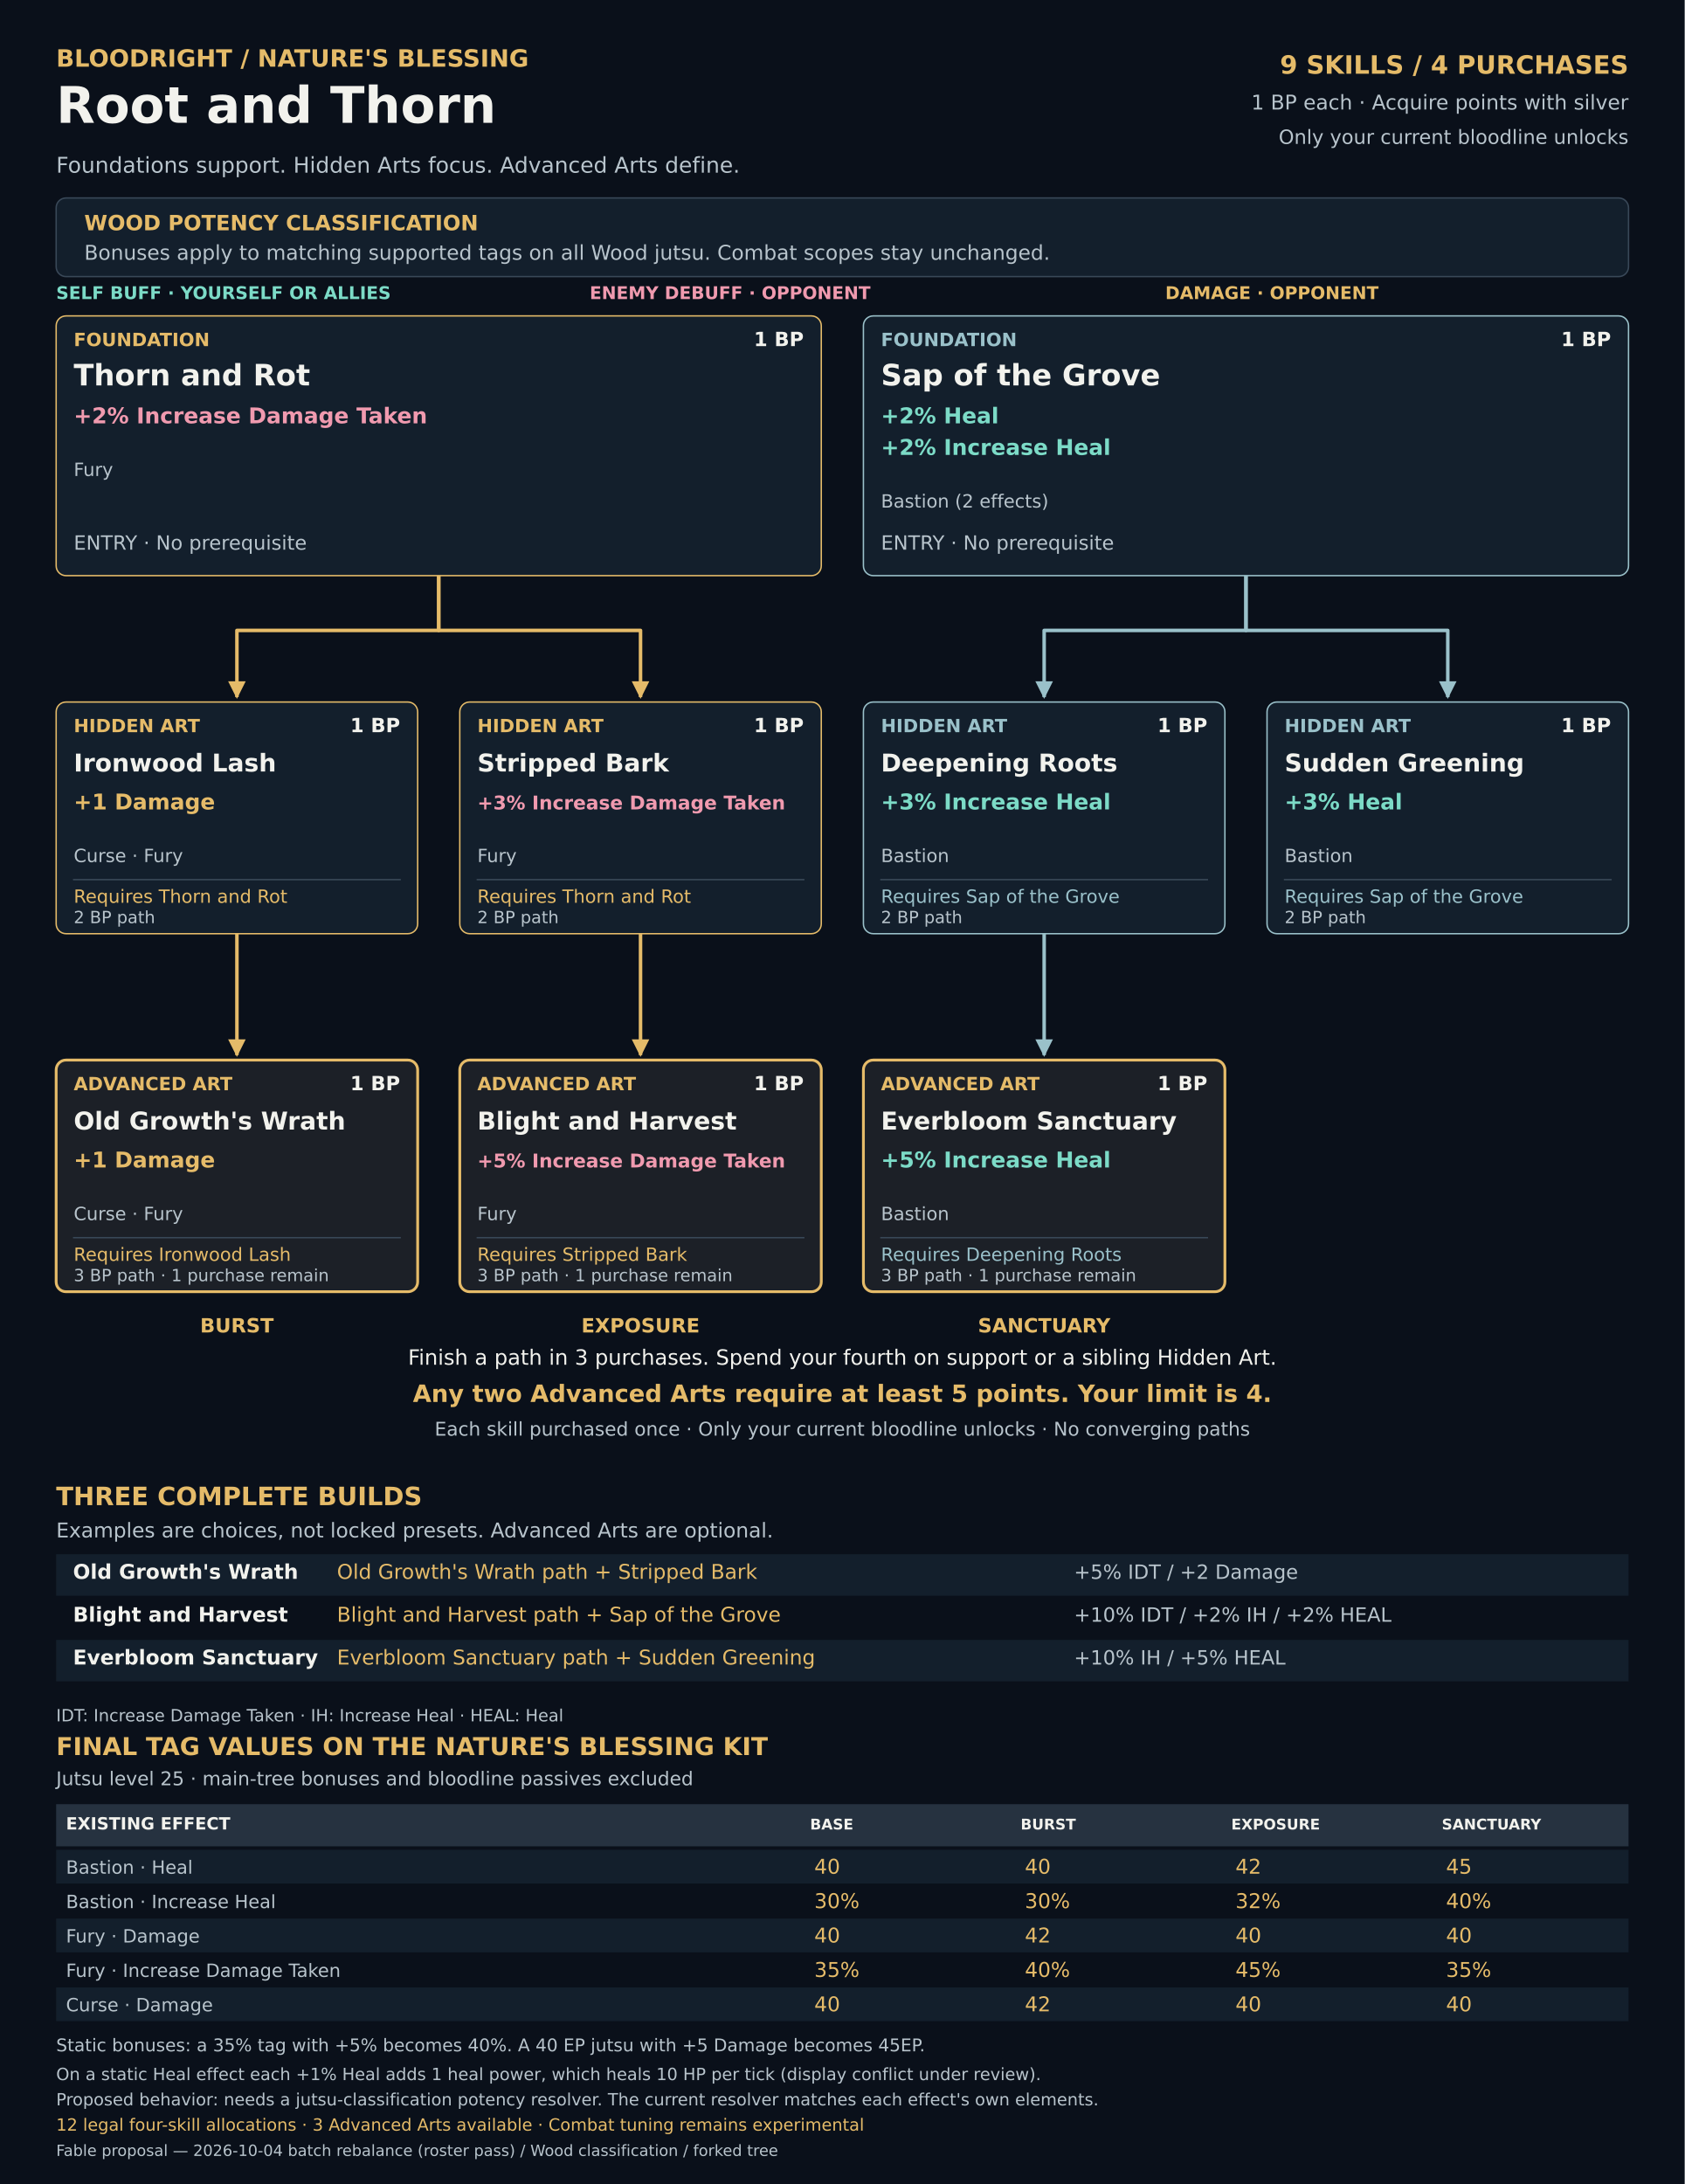
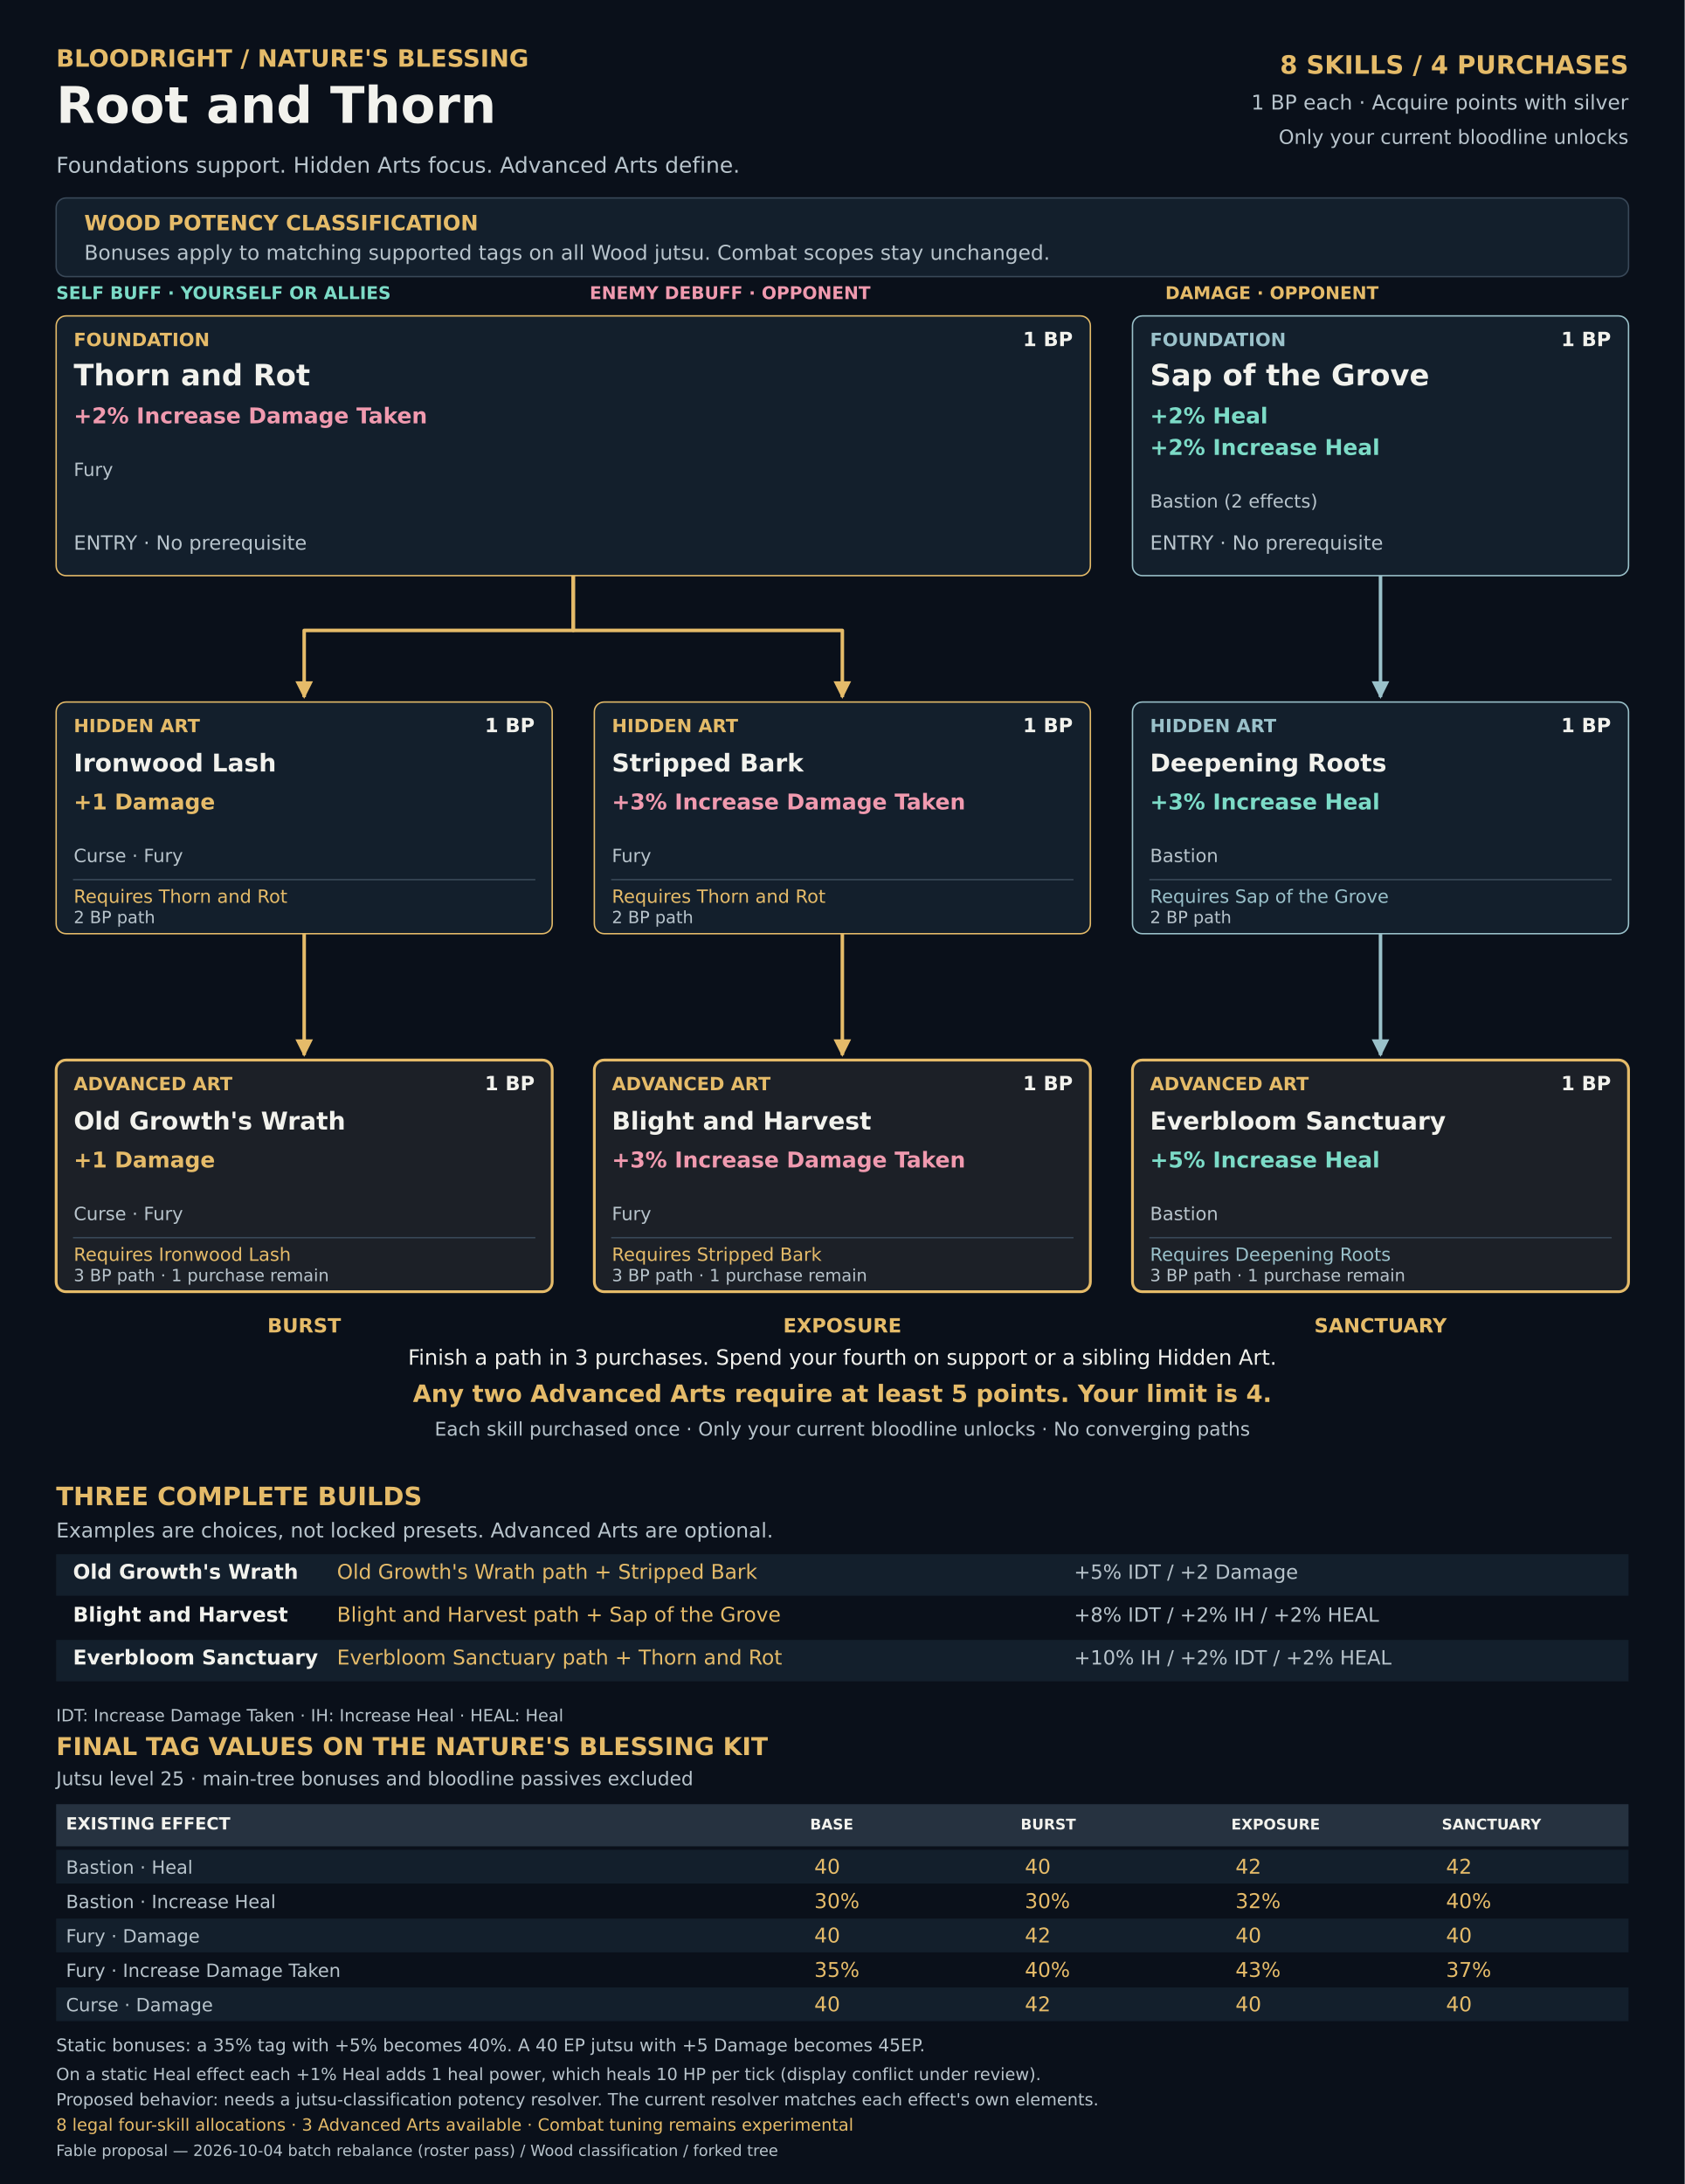
<svg xmlns="http://www.w3.org/2000/svg" width="2400" height="3111" viewBox="0 0 2400 3111" role="img" aria-labelledby="title desc">
  <defs>
    <marker id="arrow-0" viewBox="0 0 10 10" refX="9" refY="5" markerWidth="5" markerHeight="5" orient="auto">
      <path d="M0 0L10 5L0 10Z" fill="#e5bb69" />
    </marker>
    <marker id="arrow-1" viewBox="0 0 10 10" refX="9" refY="5" markerWidth="5" markerHeight="5" orient="auto">
      <path d="M0 0L10 5L0 10Z" fill="#9ac1ca" />
    </marker>
    <marker id="arrow-2" viewBox="0 0 10 10" refX="9" refY="5" markerWidth="5" markerHeight="5" orient="auto">
      <path d="M0 0L10 5L0 10Z" fill="#b8d98d" />
    </marker>
    <marker id="arrow-3" viewBox="0 0 10 10" refX="9" refY="5" markerWidth="5" markerHeight="5" orient="auto">
      <path d="M0 0L10 5L0 10Z" fill="#d9a6e0" />
    </marker>
  </defs>
  <g font-family="DejaVu Sans, sans-serif">
    <rect x="0" y="0" width="2400" height="3111" rx="0" fill="#0a101a" />
    <text x="80" y="95" font-size="34" font-weight="700" fill="#e5bb69" text-anchor="start">BLOODRIGHT / NATURE'S BLESSING</text>
    <text x="80" y="175" font-size="72" font-weight="700" fill="#f2f2ed" text-anchor="start">Root and Thorn</text>
    <text x="80" y="246" font-size="31" font-weight="400" fill="#b8c4cc" text-anchor="start">Foundations support. Hidden Arts focus. Advanced Arts define.</text>
-     <text x="2320" y="105" font-size="36" font-weight="700" fill="#e5bb69" text-anchor="end">9 SKILLS  /  4 PURCHASES</text>
+     <text x="2320" y="105" font-size="36" font-weight="700" fill="#e5bb69" text-anchor="end">8 SKILLS  /  4 PURCHASES</text>
    <text x="2320" y="156" font-size="29" font-weight="400" fill="#b8c4cc" text-anchor="end">1 BP each · Acquire points with silver</text>
    <text x="2320" y="205" font-size="28" font-weight="400" fill="#b8c4cc" text-anchor="end">Only your current bloodline unlocks</text>
    <rect x="80" y="282" width="2240" height="112" rx="14" fill="#131f2c" stroke="#394858" stroke-width="2" />
    <text x="120" y="328" font-size="30" font-weight="700" fill="#e5bb69" text-anchor="start">WOOD POTENCY CLASSIFICATION</text>
    <text x="120" y="370" font-size="29" font-weight="400" fill="#b8c4cc" text-anchor="start">Bonuses apply to matching supported tags on all Wood jutsu. Combat scopes stay unchanged.</text>
    <text x="80" y="426" font-size="25" font-weight="700" fill="#7cdbc7" text-anchor="start">SELF BUFF · YOURSELF OR ALLIES</text>
    <text x="840" y="426" font-size="25" font-weight="700" fill="#f09aaf" text-anchor="start">ENEMY DEBUFF · OPPONENT</text>
    <text x="1660" y="426" font-size="25" font-weight="700" fill="#e5bb69" text-anchor="start">DAMAGE · OPPONENT</text>
-     <path id="edge-02-03" data-from="02" data-to="03" d="M337.5 1330 V1503" fill="none" stroke="#e5bb69" stroke-width="5" stroke-linejoin="round" marker-end="url(#arrow-0)" />
-     <path id="edge-04-05" data-from="04" data-to="05" d="M912.5 1330 V1503" fill="none" stroke="#e5bb69" stroke-width="5" stroke-linejoin="round" marker-end="url(#arrow-0)" />
-     <path id="edge-01-02" data-from="01" data-to="02" d="M625 820 V898 H337.5 V993" fill="none" stroke="#e5bb69" stroke-width="5" stroke-linejoin="round" marker-end="url(#arrow-0)" />
-     <path id="edge-01-04" data-from="01" data-to="04" d="M625 820 V898 H912.5 V993" fill="none" stroke="#e5bb69" stroke-width="5" stroke-linejoin="round" marker-end="url(#arrow-0)" />
-     <path id="edge-07-08" data-from="07" data-to="08" d="M1487.5 1330 V1503" fill="none" stroke="#9ac1ca" stroke-width="5" stroke-linejoin="round" marker-end="url(#arrow-1)" />
-     <path id="edge-06-07" data-from="06" data-to="07" d="M1775 820 V898 H1487.5 V993" fill="none" stroke="#9ac1ca" stroke-width="5" stroke-linejoin="round" marker-end="url(#arrow-1)" />
-     <path id="edge-06-09" data-from="06" data-to="09" d="M1775 820 V898 H2062.5 V993" fill="none" stroke="#9ac1ca" stroke-width="5" stroke-linejoin="round" marker-end="url(#arrow-1)" />
+     <path id="edge-02-03" data-from="02" data-to="03" d="M433.333 1330 V1503" fill="none" stroke="#e5bb69" stroke-width="5" stroke-linejoin="round" marker-end="url(#arrow-0)" />
+     <path id="edge-04-05" data-from="04" data-to="05" d="M1200 1330 V1503" fill="none" stroke="#e5bb69" stroke-width="5" stroke-linejoin="round" marker-end="url(#arrow-0)" />
+     <path id="edge-01-02" data-from="01" data-to="02" d="M816.667 820 V898 H433.333 V993" fill="none" stroke="#e5bb69" stroke-width="5" stroke-linejoin="round" marker-end="url(#arrow-0)" />
+     <path id="edge-01-04" data-from="01" data-to="04" d="M816.667 820 V898 H1200 V993" fill="none" stroke="#e5bb69" stroke-width="5" stroke-linejoin="round" marker-end="url(#arrow-0)" />
+     <path id="edge-07-08" data-from="07" data-to="08" d="M1966.67 1330 V1503" fill="none" stroke="#9ac1ca" stroke-width="5" stroke-linejoin="round" marker-end="url(#arrow-1)" />
+     <path id="edge-06-07" data-from="06" data-to="07" d="M1966.67 820 V993" fill="none" stroke="#9ac1ca" stroke-width="5" stroke-linejoin="round" marker-end="url(#arrow-1)" />
    <g id="node-01" data-cost="1" data-prerequisites="" data-potency-classification="Wood">
-       <rect x="80" y="450" width="1090" height="370" rx="14" fill="#131f2c" stroke="#e5bb69" stroke-width="2" />
+       <rect x="80" y="450" width="1473.33" height="370" rx="14" fill="#131f2c" stroke="#e5bb69" stroke-width="2" />
      <text x="105.0" y="493" font-size="26" font-weight="700" fill="#e5bb69" text-anchor="start">FOUNDATION</text>
-       <text x="1145.0" y="493" font-size="28" font-weight="700" fill="#f2f2ed" text-anchor="end">1 BP</text>
+       <text x="1528.333" y="493" font-size="28" font-weight="700" fill="#f2f2ed" text-anchor="end">1 BP</text>
      <text x="105.0" y="549" font-size="42" font-weight="700" fill="#f2f2ed" text-anchor="start">Thorn and Rot</text>
      <text x="105.0" y="603" font-size="31" font-weight="700" fill="#f09aaf" text-anchor="start">+2% Increase Damage Taken</text>
      <text x="105.0" y="678" font-size="26" font-weight="400" fill="#b8c4cc" text-anchor="start">Fury</text>
      <text x="105.0" y="783" font-size="28" font-weight="400" fill="#b8c4cc" text-anchor="start">ENTRY · No prerequisite</text>
    </g>
    <g id="node-06" data-cost="1" data-prerequisites="" data-potency-classification="Wood">
-       <rect x="1230" y="450" width="1090" height="370" rx="14" fill="#131f2c" stroke="#9ac1ca" stroke-width="2" />
-       <text x="1255.0" y="493" font-size="26" font-weight="700" fill="#9ac1ca" text-anchor="start">FOUNDATION</text>
+       <rect x="1613.33" y="450" width="706.667" height="370" rx="14" fill="#131f2c" stroke="#9ac1ca" stroke-width="2" />
+       <text x="1638.333" y="493" font-size="26" font-weight="700" fill="#9ac1ca" text-anchor="start">FOUNDATION</text>
      <text x="2295.0" y="493" font-size="28" font-weight="700" fill="#f2f2ed" text-anchor="end">1 BP</text>
-       <text x="1255.0" y="549" font-size="42" font-weight="700" fill="#f2f2ed" text-anchor="start">Sap of the Grove</text>
-       <text x="1255.0" y="603" font-size="31" font-weight="700" fill="#7cdbc7" text-anchor="start">+2% Heal</text>
-       <text x="1255.0" y="648" font-size="31" font-weight="700" fill="#7cdbc7" text-anchor="start">+2% Increase Heal</text>
-       <text x="1255.0" y="723" font-size="26" font-weight="400" fill="#b8c4cc" text-anchor="start">Bastion (2 effects)</text>
-       <text x="1255.0" y="783" font-size="28" font-weight="400" fill="#b8c4cc" text-anchor="start">ENTRY · No prerequisite</text>
+       <text x="1638.333" y="549" font-size="42" font-weight="700" fill="#f2f2ed" text-anchor="start">Sap of the Grove</text>
+       <text x="1638.333" y="603" font-size="31" font-weight="700" fill="#7cdbc7" text-anchor="start">+2% Heal</text>
+       <text x="1638.333" y="648" font-size="31" font-weight="700" fill="#7cdbc7" text-anchor="start">+2% Increase Heal</text>
+       <text x="1638.333" y="723" font-size="26" font-weight="400" fill="#b8c4cc" text-anchor="start">Bastion (2 effects)</text>
+       <text x="1638.333" y="783" font-size="28" font-weight="400" fill="#b8c4cc" text-anchor="start">ENTRY · No prerequisite</text>
    </g>
    <g id="node-02" data-cost="1" data-prerequisites="01" data-potency-classification="Wood">
-       <rect x="80" y="1000" width="515" height="330" rx="14" fill="#131f2c" stroke="#e5bb69" stroke-width="2" />
+       <rect x="80" y="1000" width="706.667" height="330" rx="14" fill="#131f2c" stroke="#e5bb69" stroke-width="2" />
      <text x="105.0" y="1043" font-size="26" font-weight="700" fill="#e5bb69" text-anchor="start">HIDDEN ART</text>
-       <text x="570.0" y="1043" font-size="28" font-weight="700" fill="#f2f2ed" text-anchor="end">1 BP</text>
+       <text x="761.667" y="1043" font-size="28" font-weight="700" fill="#f2f2ed" text-anchor="end">1 BP</text>
      <text x="105.0" y="1099" font-size="35" font-weight="700" fill="#f2f2ed" text-anchor="start">Ironwood Lash</text>
      <text x="105.0" y="1153" font-size="31" font-weight="700" fill="#e5bb69" text-anchor="start">+1 Damage</text>
      <text x="105.0" y="1228" font-size="26" font-weight="400" fill="#b8c4cc" text-anchor="start">Curse · Fury</text>
-       <path d="M104 1253 L571 1253" fill="none" stroke="#394858" stroke-width="2" />
+       <path d="M104 1253 L762.667 1253" fill="none" stroke="#394858" stroke-width="2" />
      <text x="105.0" y="1286" font-size="26" font-weight="400" fill="#e5bb69" text-anchor="start">Requires Thorn and Rot</text>
      <text x="105.0" y="1315" font-size="24" font-weight="400" fill="#b8c4cc" text-anchor="start">2 BP path</text>
    </g>
    <g id="node-04" data-cost="1" data-prerequisites="01" data-potency-classification="Wood">
-       <rect x="655" y="1000" width="515" height="330" rx="14" fill="#131f2c" stroke="#e5bb69" stroke-width="2" />
-       <text x="680.0" y="1043" font-size="26" font-weight="700" fill="#e5bb69" text-anchor="start">HIDDEN ART</text>
-       <text x="1145.0" y="1043" font-size="28" font-weight="700" fill="#f2f2ed" text-anchor="end">1 BP</text>
-       <text x="680.0" y="1099" font-size="35" font-weight="700" fill="#f2f2ed" text-anchor="start">Stripped Bark</text>
-       <text x="680.0" y="1153" font-size="27" font-weight="700" fill="#f09aaf" text-anchor="start">+3% Increase Damage Taken</text>
-       <text x="680.0" y="1228" font-size="26" font-weight="400" fill="#b8c4cc" text-anchor="start">Fury</text>
-       <path d="M679 1253 L1146 1253" fill="none" stroke="#394858" stroke-width="2" />
-       <text x="680.0" y="1286" font-size="26" font-weight="400" fill="#e5bb69" text-anchor="start">Requires Thorn and Rot</text>
-       <text x="680.0" y="1315" font-size="24" font-weight="400" fill="#b8c4cc" text-anchor="start">2 BP path</text>
+       <rect x="846.667" y="1000" width="706.667" height="330" rx="14" fill="#131f2c" stroke="#e5bb69" stroke-width="2" />
+       <text x="871.667" y="1043" font-size="26" font-weight="700" fill="#e5bb69" text-anchor="start">HIDDEN ART</text>
+       <text x="1528.333" y="1043" font-size="28" font-weight="700" fill="#f2f2ed" text-anchor="end">1 BP</text>
+       <text x="871.667" y="1099" font-size="35" font-weight="700" fill="#f2f2ed" text-anchor="start">Stripped Bark</text>
+       <text x="871.667" y="1153" font-size="31" font-weight="700" fill="#f09aaf" text-anchor="start">+3% Increase Damage Taken</text>
+       <text x="871.667" y="1228" font-size="26" font-weight="400" fill="#b8c4cc" text-anchor="start">Fury</text>
+       <path d="M870.667 1253 L1529.33 1253" fill="none" stroke="#394858" stroke-width="2" />
+       <text x="871.667" y="1286" font-size="26" font-weight="400" fill="#e5bb69" text-anchor="start">Requires Thorn and Rot</text>
+       <text x="871.667" y="1315" font-size="24" font-weight="400" fill="#b8c4cc" text-anchor="start">2 BP path</text>
    </g>
    <g id="node-07" data-cost="1" data-prerequisites="06" data-potency-classification="Wood">
-       <rect x="1230" y="1000" width="515" height="330" rx="14" fill="#131f2c" stroke="#9ac1ca" stroke-width="2" />
-       <text x="1255.0" y="1043" font-size="26" font-weight="700" fill="#9ac1ca" text-anchor="start">HIDDEN ART</text>
-       <text x="1720.0" y="1043" font-size="28" font-weight="700" fill="#f2f2ed" text-anchor="end">1 BP</text>
-       <text x="1255.0" y="1099" font-size="35" font-weight="700" fill="#f2f2ed" text-anchor="start">Deepening Roots</text>
-       <text x="1255.0" y="1153" font-size="31" font-weight="700" fill="#7cdbc7" text-anchor="start">+3% Increase Heal</text>
-       <text x="1255.0" y="1228" font-size="26" font-weight="400" fill="#b8c4cc" text-anchor="start">Bastion</text>
-       <path d="M1254 1253 L1721 1253" fill="none" stroke="#394858" stroke-width="2" />
-       <text x="1255.0" y="1286" font-size="26" font-weight="400" fill="#9ac1ca" text-anchor="start">Requires Sap of the Grove</text>
-       <text x="1255.0" y="1315" font-size="24" font-weight="400" fill="#b8c4cc" text-anchor="start">2 BP path</text>
-     </g>
-     <g id="node-09" data-cost="1" data-prerequisites="06" data-potency-classification="Wood">
-       <rect x="1805" y="1000" width="515" height="330" rx="14" fill="#131f2c" stroke="#9ac1ca" stroke-width="2" />
-       <text x="1830.0" y="1043" font-size="26" font-weight="700" fill="#9ac1ca" text-anchor="start">HIDDEN ART</text>
+       <rect x="1613.33" y="1000" width="706.667" height="330" rx="14" fill="#131f2c" stroke="#9ac1ca" stroke-width="2" />
+       <text x="1638.333" y="1043" font-size="26" font-weight="700" fill="#9ac1ca" text-anchor="start">HIDDEN ART</text>
      <text x="2295.0" y="1043" font-size="28" font-weight="700" fill="#f2f2ed" text-anchor="end">1 BP</text>
-       <text x="1830.0" y="1099" font-size="35" font-weight="700" fill="#f2f2ed" text-anchor="start">Sudden Greening</text>
-       <text x="1830.0" y="1153" font-size="31" font-weight="700" fill="#7cdbc7" text-anchor="start">+3% Heal</text>
-       <text x="1830.0" y="1228" font-size="26" font-weight="400" fill="#b8c4cc" text-anchor="start">Bastion</text>
-       <path d="M1829 1253 L2296 1253" fill="none" stroke="#394858" stroke-width="2" />
-       <text x="1830.0" y="1286" font-size="26" font-weight="400" fill="#9ac1ca" text-anchor="start">Requires Sap of the Grove</text>
-       <text x="1830.0" y="1315" font-size="24" font-weight="400" fill="#b8c4cc" text-anchor="start">2 BP path</text>
+       <text x="1638.333" y="1099" font-size="35" font-weight="700" fill="#f2f2ed" text-anchor="start">Deepening Roots</text>
+       <text x="1638.333" y="1153" font-size="31" font-weight="700" fill="#7cdbc7" text-anchor="start">+3% Increase Heal</text>
+       <text x="1638.333" y="1228" font-size="26" font-weight="400" fill="#b8c4cc" text-anchor="start">Bastion</text>
+       <path d="M1637.33 1253 L2296 1253" fill="none" stroke="#394858" stroke-width="2" />
+       <text x="1638.333" y="1286" font-size="26" font-weight="400" fill="#9ac1ca" text-anchor="start">Requires Sap of the Grove</text>
+       <text x="1638.333" y="1315" font-size="24" font-weight="400" fill="#b8c4cc" text-anchor="start">2 BP path</text>
    </g>
    <g id="node-03" data-cost="1" data-prerequisites="02" data-potency-classification="Wood">
-       <rect x="80" y="1510" width="515" height="330" rx="14" fill="#1c2027" stroke="#e5bb69" stroke-width="4" />
+       <rect x="80" y="1510" width="706.667" height="330" rx="14" fill="#1c2027" stroke="#e5bb69" stroke-width="4" />
      <text x="105.0" y="1553" font-size="26" font-weight="700" fill="#e5bb69" text-anchor="start">ADVANCED ART</text>
-       <text x="570.0" y="1553" font-size="28" font-weight="700" fill="#f2f2ed" text-anchor="end">1 BP</text>
+       <text x="761.667" y="1553" font-size="28" font-weight="700" fill="#f2f2ed" text-anchor="end">1 BP</text>
      <text x="105.0" y="1609" font-size="35" font-weight="700" fill="#f2f2ed" text-anchor="start">Old Growth's Wrath</text>
      <text x="105.0" y="1663" font-size="31" font-weight="700" fill="#e5bb69" text-anchor="start">+1 Damage</text>
      <text x="105.0" y="1738" font-size="26" font-weight="400" fill="#b8c4cc" text-anchor="start">Curse · Fury</text>
-       <path d="M104 1763 L571 1763" fill="none" stroke="#394858" stroke-width="2" />
+       <path d="M104 1763 L762.667 1763" fill="none" stroke="#394858" stroke-width="2" />
      <text x="105.0" y="1796" font-size="26" font-weight="400" fill="#e5bb69" text-anchor="start">Requires Ironwood Lash</text>
      <text x="105.0" y="1825" font-size="24" font-weight="400" fill="#b8c4cc" text-anchor="start">3 BP path · 1 purchase remain</text>
    </g>
    <g id="node-05" data-cost="1" data-prerequisites="04" data-potency-classification="Wood">
-       <rect x="655" y="1510" width="515" height="330" rx="14" fill="#1c2027" stroke="#e5bb69" stroke-width="4" />
-       <text x="680.0" y="1553" font-size="26" font-weight="700" fill="#e5bb69" text-anchor="start">ADVANCED ART</text>
-       <text x="1145.0" y="1553" font-size="28" font-weight="700" fill="#f2f2ed" text-anchor="end">1 BP</text>
-       <text x="680.0" y="1609" font-size="35" font-weight="700" fill="#f2f2ed" text-anchor="start">Blight and Harvest</text>
-       <text x="680.0" y="1663" font-size="27" font-weight="700" fill="#f09aaf" text-anchor="start">+5% Increase Damage Taken</text>
-       <text x="680.0" y="1738" font-size="26" font-weight="400" fill="#b8c4cc" text-anchor="start">Fury</text>
-       <path d="M679 1763 L1146 1763" fill="none" stroke="#394858" stroke-width="2" />
-       <text x="680.0" y="1796" font-size="26" font-weight="400" fill="#e5bb69" text-anchor="start">Requires Stripped Bark</text>
-       <text x="680.0" y="1825" font-size="24" font-weight="400" fill="#b8c4cc" text-anchor="start">3 BP path · 1 purchase remain</text>
+       <rect x="846.667" y="1510" width="706.667" height="330" rx="14" fill="#1c2027" stroke="#e5bb69" stroke-width="4" />
+       <text x="871.667" y="1553" font-size="26" font-weight="700" fill="#e5bb69" text-anchor="start">ADVANCED ART</text>
+       <text x="1528.333" y="1553" font-size="28" font-weight="700" fill="#f2f2ed" text-anchor="end">1 BP</text>
+       <text x="871.667" y="1609" font-size="35" font-weight="700" fill="#f2f2ed" text-anchor="start">Blight and Harvest</text>
+       <text x="871.667" y="1663" font-size="31" font-weight="700" fill="#f09aaf" text-anchor="start">+3% Increase Damage Taken</text>
+       <text x="871.667" y="1738" font-size="26" font-weight="400" fill="#b8c4cc" text-anchor="start">Fury</text>
+       <path d="M870.667 1763 L1529.33 1763" fill="none" stroke="#394858" stroke-width="2" />
+       <text x="871.667" y="1796" font-size="26" font-weight="400" fill="#e5bb69" text-anchor="start">Requires Stripped Bark</text>
+       <text x="871.667" y="1825" font-size="24" font-weight="400" fill="#b8c4cc" text-anchor="start">3 BP path · 1 purchase remain</text>
    </g>
    <g id="node-08" data-cost="1" data-prerequisites="07" data-potency-classification="Wood">
-       <rect x="1230" y="1510" width="515" height="330" rx="14" fill="#1c2027" stroke="#e5bb69" stroke-width="4" />
-       <text x="1255.0" y="1553" font-size="26" font-weight="700" fill="#e5bb69" text-anchor="start">ADVANCED ART</text>
-       <text x="1720.0" y="1553" font-size="28" font-weight="700" fill="#f2f2ed" text-anchor="end">1 BP</text>
-       <text x="1255.0" y="1609" font-size="35" font-weight="700" fill="#f2f2ed" text-anchor="start">Everbloom Sanctuary</text>
-       <text x="1255.0" y="1663" font-size="31" font-weight="700" fill="#7cdbc7" text-anchor="start">+5% Increase Heal</text>
-       <text x="1255.0" y="1738" font-size="26" font-weight="400" fill="#b8c4cc" text-anchor="start">Bastion</text>
-       <path d="M1254 1763 L1721 1763" fill="none" stroke="#394858" stroke-width="2" />
-       <text x="1255.0" y="1796" font-size="26" font-weight="400" fill="#9ac1ca" text-anchor="start">Requires Deepening Roots</text>
-       <text x="1255.0" y="1825" font-size="24" font-weight="400" fill="#b8c4cc" text-anchor="start">3 BP path · 1 purchase remain</text>
+       <rect x="1613.33" y="1510" width="706.667" height="330" rx="14" fill="#1c2027" stroke="#e5bb69" stroke-width="4" />
+       <text x="1638.333" y="1553" font-size="26" font-weight="700" fill="#e5bb69" text-anchor="start">ADVANCED ART</text>
+       <text x="2295.0" y="1553" font-size="28" font-weight="700" fill="#f2f2ed" text-anchor="end">1 BP</text>
+       <text x="1638.333" y="1609" font-size="35" font-weight="700" fill="#f2f2ed" text-anchor="start">Everbloom Sanctuary</text>
+       <text x="1638.333" y="1663" font-size="31" font-weight="700" fill="#7cdbc7" text-anchor="start">+5% Increase Heal</text>
+       <text x="1638.333" y="1738" font-size="26" font-weight="400" fill="#b8c4cc" text-anchor="start">Bastion</text>
+       <path d="M1637.33 1763 L2296 1763" fill="none" stroke="#394858" stroke-width="2" />
+       <text x="1638.333" y="1796" font-size="26" font-weight="400" fill="#9ac1ca" text-anchor="start">Requires Deepening Roots</text>
+       <text x="1638.333" y="1825" font-size="24" font-weight="400" fill="#b8c4cc" text-anchor="start">3 BP path · 1 purchase remain</text>
    </g>
-     <text x="337.5" y="1898" font-size="28" font-weight="700" fill="#e5bb69" text-anchor="middle">BURST</text>
-     <text x="912.5" y="1898" font-size="28" font-weight="700" fill="#e5bb69" text-anchor="middle">EXPOSURE</text>
-     <text x="1487.5" y="1898" font-size="28" font-weight="700" fill="#e5bb69" text-anchor="middle">SANCTUARY</text>
+     <text x="433.333" y="1898" font-size="28" font-weight="700" fill="#e5bb69" text-anchor="middle">BURST</text>
+     <text x="1200.0" y="1898" font-size="28" font-weight="700" fill="#e5bb69" text-anchor="middle">EXPOSURE</text>
+     <text x="1966.667" y="1898" font-size="28" font-weight="700" fill="#e5bb69" text-anchor="middle">SANCTUARY</text>
    <text x="1200.0" y="1944" font-size="30" font-weight="400" fill="#f2f2ed" text-anchor="middle">Finish a path in 3 purchases. Spend your fourth on support or a sibling Hidden Art.</text>
    <text x="1200.0" y="1997" font-size="34" font-weight="700" fill="#e5bb69" text-anchor="middle">Any two Advanced Arts require at least 5 points. Your limit is 4.</text>
    <text x="1200.0" y="2045" font-size="27" font-weight="400" fill="#b8c4cc" text-anchor="middle">Each skill purchased once · Only your current bloodline unlocks · No converging paths</text>
    <text x="80" y="2144" font-size="36" font-weight="700" fill="#e5bb69" text-anchor="start">THREE COMPLETE BUILDS</text>
    <text x="80" y="2190" font-size="29" font-weight="400" fill="#b8c4cc" text-anchor="start">Examples are choices, not locked presets. Advanced Arts are optional.</text>
    <rect x="80" y="2214" width="2240" height="59" rx="0" fill="#131f2c" />
    <text x="104" y="2249" font-size="29" font-weight="700" fill="#f2f2ed" text-anchor="start">Old Growth's Wrath</text>
    <text x="480" y="2249" font-size="29" font-weight="400" fill="#e5bb69" text-anchor="start">Old Growth's Wrath path + Stripped Bark</text>
    <text x="1530" y="2249" font-size="28" font-weight="400" fill="#b8c4cc" text-anchor="start">+5% IDT / +2 Damage</text>
    <rect x="80" y="2275" width="2240" height="59" rx="0" fill="#0a101a" />
    <text x="104" y="2310" font-size="29" font-weight="700" fill="#f2f2ed" text-anchor="start">Blight and Harvest</text>
    <text x="480" y="2310" font-size="29" font-weight="400" fill="#e5bb69" text-anchor="start">Blight and Harvest path + Sap of the Grove</text>
-     <text x="1530" y="2310" font-size="28" font-weight="400" fill="#b8c4cc" text-anchor="start">+10% IDT / +2% IH / +2% HEAL</text>
+     <text x="1530" y="2310" font-size="28" font-weight="400" fill="#b8c4cc" text-anchor="start">+8% IDT / +2% IH / +2% HEAL</text>
    <rect x="80" y="2336" width="2240" height="59" rx="0" fill="#131f2c" />
    <text x="104" y="2371" font-size="29" font-weight="700" fill="#f2f2ed" text-anchor="start">Everbloom Sanctuary</text>
-     <text x="480" y="2371" font-size="29" font-weight="400" fill="#e5bb69" text-anchor="start">Everbloom Sanctuary path + Sudden Greening</text>
-     <text x="1530" y="2371" font-size="28" font-weight="400" fill="#b8c4cc" text-anchor="start">+10% IH / +5% HEAL</text>
+     <text x="480" y="2371" font-size="29" font-weight="400" fill="#e5bb69" text-anchor="start">Everbloom Sanctuary path + Thorn and Rot</text>
+     <text x="1530" y="2371" font-size="28" font-weight="400" fill="#b8c4cc" text-anchor="start">+10% IH / +2% IDT / +2% HEAL</text>
    <text x="80" y="2452" font-size="24" font-weight="400" fill="#b8c4cc" text-anchor="start">IDT: Increase Damage Taken · IH: Increase Heal · HEAL: Heal</text>
    <text x="80" y="2500" font-size="35" font-weight="700" fill="#e5bb69" text-anchor="start">FINAL TAG VALUES ON THE NATURE'S BLESSING KIT</text>
    <text x="80" y="2543" font-size="27" font-weight="400" fill="#b8c4cc" text-anchor="start">Jutsu level 25 · main-tree bonuses and bloodline passives excluded</text>
    <rect x="80" y="2570" width="2240" height="60" rx="0" fill="#263240" />
    <text x="94" y="2606" font-size="24" font-weight="700" fill="#f2f2ed" text-anchor="start">EXISTING EFFECT</text>
    <text x="1154.0" y="2606" font-size="21" font-weight="700" fill="#f2f2ed" text-anchor="start">BASE</text>
    <text x="1454.0" y="2606" font-size="21" font-weight="700" fill="#f2f2ed" text-anchor="start">BURST</text>
    <text x="1754.0" y="2606" font-size="21" font-weight="700" fill="#f2f2ed" text-anchor="start">EXPOSURE</text>
    <text x="2054.0" y="2606" font-size="21" font-weight="700" fill="#f2f2ed" text-anchor="start">SANCTUARY</text>
    <rect x="80" y="2635" width="2240" height="48" rx="0" fill="#131f2c" />
    <text x="94" y="2669" font-size="26" font-weight="400" fill="#b8c4cc" text-anchor="start">Bastion · Heal</text>
    <text x="1160.0" y="2669" font-size="29" font-weight="400" fill="#e5bb69" text-anchor="start">40</text>
    <text x="1460.0" y="2669" font-size="29" font-weight="400" fill="#e5bb69" text-anchor="start">40</text>
    <text x="1760.0" y="2669" font-size="29" font-weight="400" fill="#e5bb69" text-anchor="start">42</text>
-     <text x="2060.0" y="2669" font-size="29" font-weight="400" fill="#e5bb69" text-anchor="start">45</text>
+     <text x="2060.0" y="2669" font-size="29" font-weight="400" fill="#e5bb69" text-anchor="start">42</text>
    <text x="94" y="2718" font-size="26" font-weight="400" fill="#b8c4cc" text-anchor="start">Bastion · Increase Heal</text>
    <text x="1160.0" y="2718" font-size="29" font-weight="400" fill="#e5bb69" text-anchor="start">30%</text>
    <text x="1460.0" y="2718" font-size="29" font-weight="400" fill="#e5bb69" text-anchor="start">30%</text>
    <text x="1760.0" y="2718" font-size="29" font-weight="400" fill="#e5bb69" text-anchor="start">32%</text>
    <text x="2060.0" y="2718" font-size="29" font-weight="400" fill="#e5bb69" text-anchor="start">40%</text>
    <rect x="80" y="2733" width="2240" height="48" rx="0" fill="#131f2c" />
    <text x="94" y="2767" font-size="26" font-weight="400" fill="#b8c4cc" text-anchor="start">Fury · Damage</text>
    <text x="1160.0" y="2767" font-size="29" font-weight="400" fill="#e5bb69" text-anchor="start">40</text>
    <text x="1460.0" y="2767" font-size="29" font-weight="400" fill="#e5bb69" text-anchor="start">42</text>
    <text x="1760.0" y="2767" font-size="29" font-weight="400" fill="#e5bb69" text-anchor="start">40</text>
    <text x="2060.0" y="2767" font-size="29" font-weight="400" fill="#e5bb69" text-anchor="start">40</text>
    <text x="94" y="2816" font-size="26" font-weight="400" fill="#b8c4cc" text-anchor="start">Fury · Increase Damage Taken</text>
    <text x="1160.0" y="2816" font-size="29" font-weight="400" fill="#e5bb69" text-anchor="start">35%</text>
    <text x="1460.0" y="2816" font-size="29" font-weight="400" fill="#e5bb69" text-anchor="start">40%</text>
-     <text x="1760.0" y="2816" font-size="29" font-weight="400" fill="#e5bb69" text-anchor="start">45%</text>
-     <text x="2060.0" y="2816" font-size="29" font-weight="400" fill="#e5bb69" text-anchor="start">35%</text>
+     <text x="1760.0" y="2816" font-size="29" font-weight="400" fill="#e5bb69" text-anchor="start">43%</text>
+     <text x="2060.0" y="2816" font-size="29" font-weight="400" fill="#e5bb69" text-anchor="start">37%</text>
    <rect x="80" y="2831" width="2240" height="48" rx="0" fill="#131f2c" />
    <text x="94" y="2865" font-size="26" font-weight="400" fill="#b8c4cc" text-anchor="start">Curse · Damage</text>
    <text x="1160.0" y="2865" font-size="29" font-weight="400" fill="#e5bb69" text-anchor="start">40</text>
    <text x="1460.0" y="2865" font-size="29" font-weight="400" fill="#e5bb69" text-anchor="start">42</text>
    <text x="1760.0" y="2865" font-size="29" font-weight="400" fill="#e5bb69" text-anchor="start">40</text>
    <text x="2060.0" y="2865" font-size="29" font-weight="400" fill="#e5bb69" text-anchor="start">40</text>
    <text x="80" y="2922" font-size="25" font-weight="400" fill="#b8c4cc" text-anchor="start">Static bonuses: a 35% tag with +5% becomes 40%. A 40 EP jutsu with +5 Damage becomes 45EP.</text>
    <text x="80" y="2963" font-size="24" font-weight="400" fill="#b8c4cc" text-anchor="start">On a static Heal effect each +1% Heal adds 1 heal power, which heals 10 HP per tick (display conflict under review).</text>
    <text x="80" y="2999" font-size="24" font-weight="400" fill="#b8c4cc" text-anchor="start">Proposed behavior: needs a jutsu-classification potency resolver. The current resolver matches each effect's own elements.</text>
-     <text x="80" y="3035" font-size="24" font-weight="400" fill="#e5bb69" text-anchor="start">12 legal four-skill allocations · 3 Advanced Arts available · Combat tuning remains experimental</text>
+     <text x="80" y="3035" font-size="24" font-weight="400" fill="#e5bb69" text-anchor="start">8 legal four-skill allocations · 3 Advanced Arts available · Combat tuning remains experimental</text>
    <text x="80" y="3071" font-size="22" font-weight="400" fill="#b8c4cc" text-anchor="start">Fable proposal — 2026-10-04 batch rebalance (roster pass) / Wood classification / forked tree</text>
  </g>
</svg>
